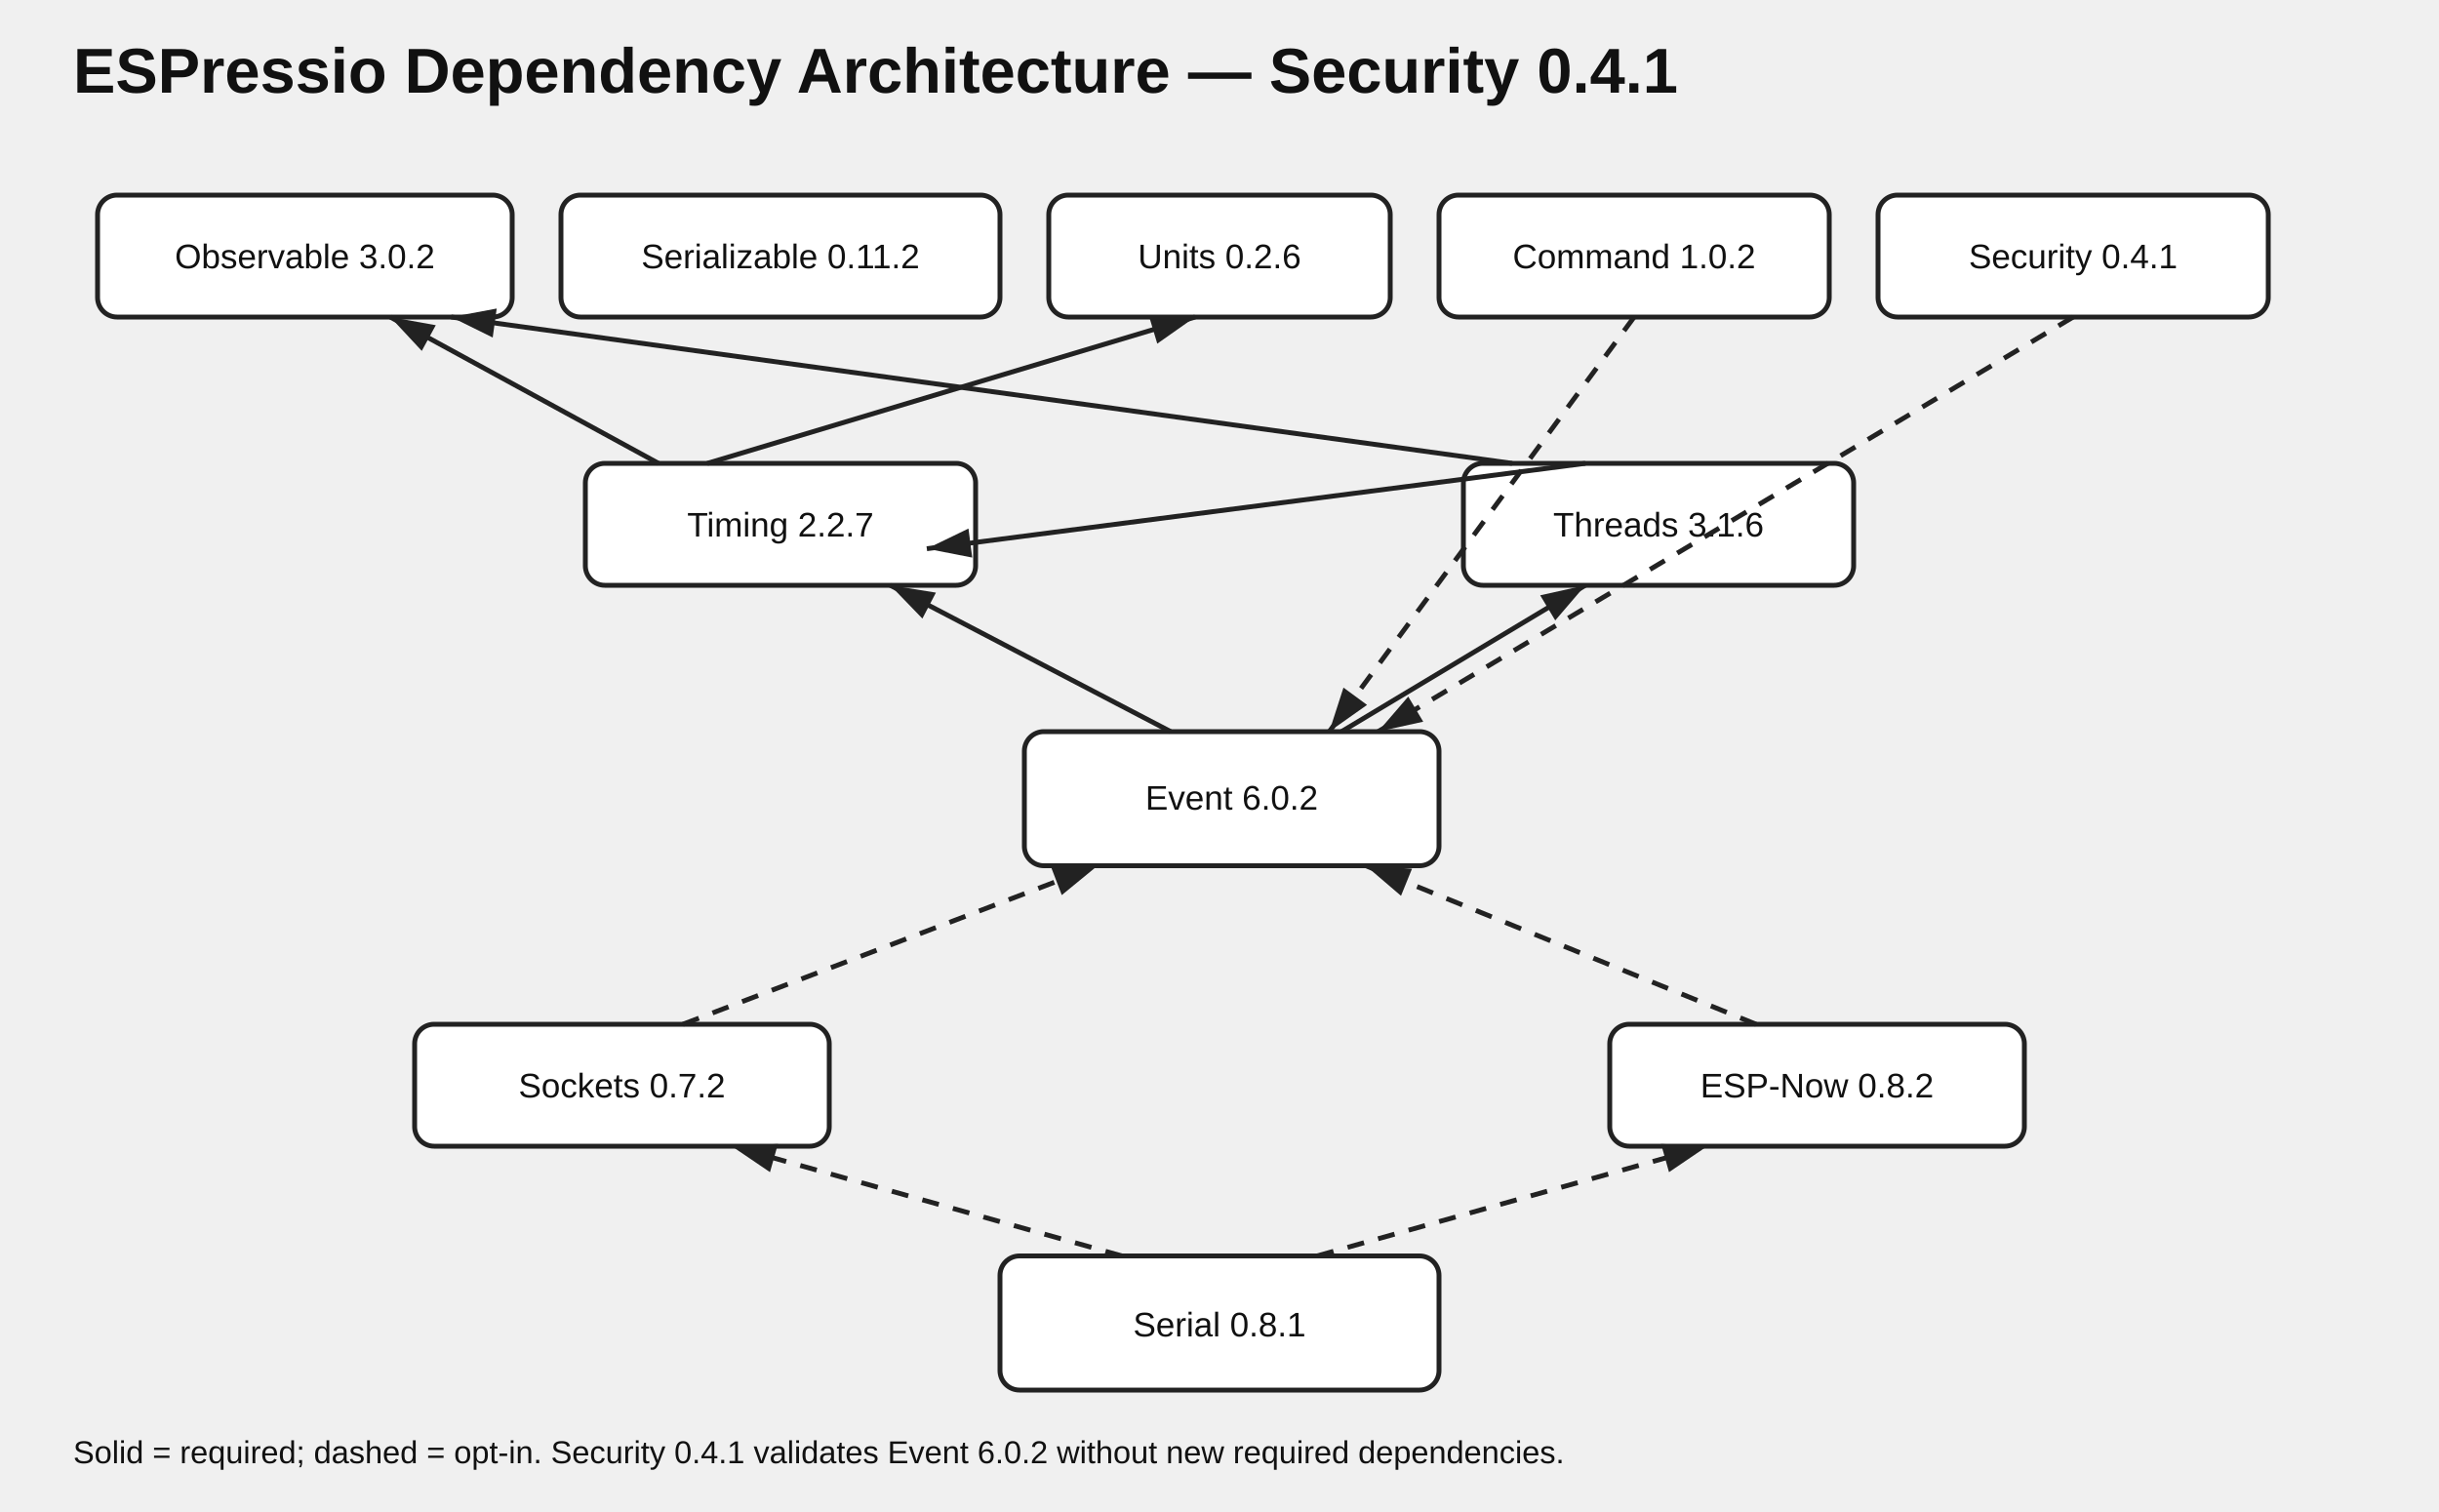
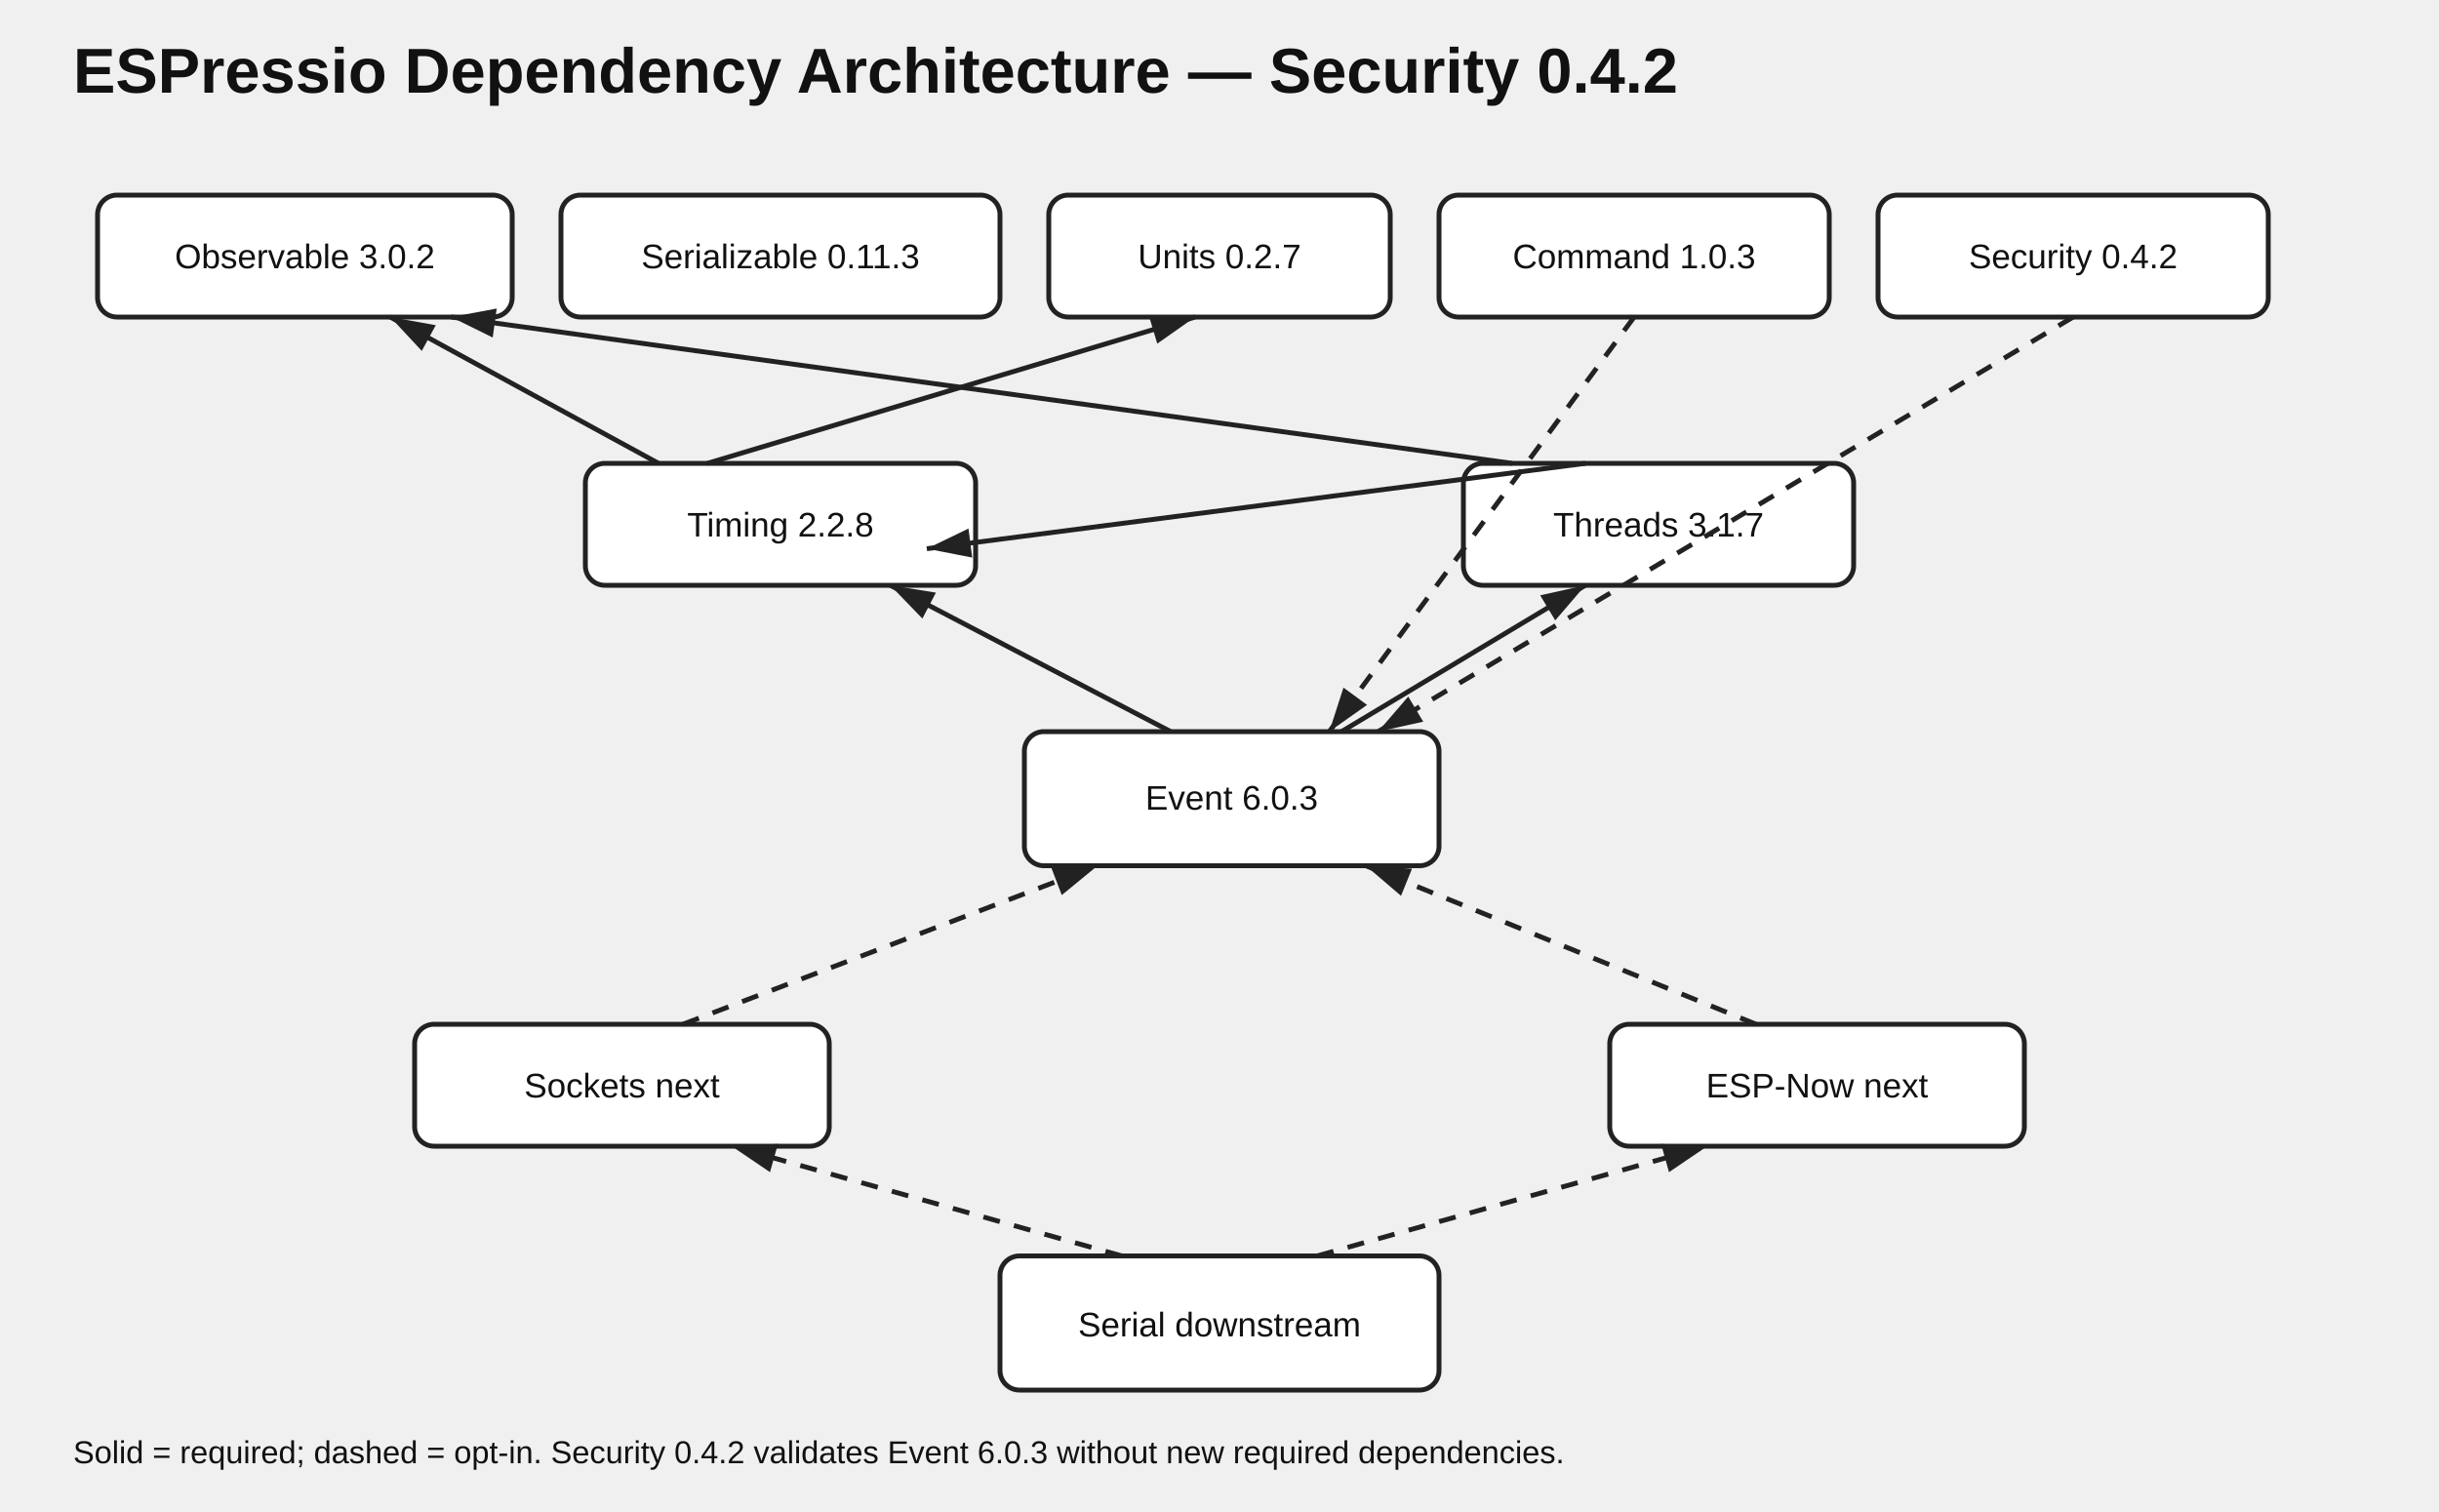
<svg xmlns="http://www.w3.org/2000/svg" width="1000" height="620" viewBox="0 0 1000 620">
  <style>text{font-family:Arial,sans-serif;fill:#111}.t{font-size:26px;font-weight:700}.n{fill:#fff;stroke:#222;stroke-width:2}.l{font-size:14px;text-anchor:middle}.e{stroke:#222;stroke-width:2;fill:none;marker-end:url(#a)}.o{stroke-dasharray:7 6}.note{font-size:13px}</style>
  <defs>
    <marker id="a" markerWidth="10" markerHeight="10" refX="9" refY="3" orient="auto">
      <path d="M0,0 L0,6 L9,3 z" fill="#222" />
    </marker>
  </defs>
-   <text class="t" x="30" y="38">ESPressio Dependency Architecture — Security 0.4.1</text>
+   <text class="t" x="30" y="38">ESPressio Dependency Architecture — Security 0.4.2</text>
  <rect class="n" x="40" y="80" width="170" height="50" rx="8" />
  <text class="l" x="125" y="110">Observable 3.0.2</text>
  <rect class="n" x="230" y="80" width="180" height="50" rx="8" />
-   <text class="l" x="320" y="110">Serializable 0.11.2</text>
+   <text class="l" x="320" y="110">Serializable 0.11.3</text>
  <rect class="n" x="430" y="80" width="140" height="50" rx="8" />
-   <text class="l" x="500" y="110">Units 0.2.6</text>
+   <text class="l" x="500" y="110">Units 0.2.7</text>
  <rect class="n" x="590" y="80" width="160" height="50" rx="8" />
-   <text class="l" x="670" y="110">Command 1.0.2</text>
+   <text class="l" x="670" y="110">Command 1.0.3</text>
  <rect class="n" x="770" y="80" width="160" height="50" rx="8" />
-   <text class="l" x="850" y="110">Security 0.4.1</text>
+   <text class="l" x="850" y="110">Security 0.4.2</text>
  <rect class="n" x="240" y="190" width="160" height="50" rx="8" />
-   <text class="l" x="320" y="220">Timing 2.2.7</text>
+   <text class="l" x="320" y="220">Timing 2.2.8</text>
  <rect class="n" x="600" y="190" width="160" height="50" rx="8" />
-   <text class="l" x="680" y="220">Threads 3.1.6</text>
+   <text class="l" x="680" y="220">Threads 3.1.7</text>
  <rect class="n" x="420" y="300" width="170" height="55" rx="8" />
-   <text class="l" x="505" y="332">Event 6.0.2</text>
+   <text class="l" x="505" y="332">Event 6.0.3</text>
  <rect class="n" x="170" y="420" width="170" height="50" rx="8" />
-   <text class="l" x="255" y="450">Sockets 0.7.2</text>
+   <text class="l" x="255" y="450">Sockets next</text>
  <rect class="n" x="660" y="420" width="170" height="50" rx="8" />
-   <text class="l" x="745" y="450">ESP-Now 0.8.2</text>
+   <text class="l" x="745" y="450">ESP-Now next</text>
  <rect class="n" x="410" y="515" width="180" height="55" rx="8" />
-   <text class="l" x="500" y="548">Serial 0.8.1</text>
+   <text class="l" x="500" y="548">Serial downstream</text>
  <path class="e" d="M290 190 L490 130" />
  <path class="e" d="M270 190 L160 130" />
  <path class="e" d="M650 190 L380 225" />
  <path class="e" d="M620 190 L185 130" />
  <path class="e" d="M480 300 L365 240" />
  <path class="e" d="M550 300 L650 240" />
  <path class="o e" d="M670 130 L545 300" />
  <path class="o e" d="M850 130 L565 300" />
  <path class="o e" d="M280 420 L450 355" />
  <path class="o e" d="M720 420 L560 355" />
  <path class="o e" d="M460 515 L300 470" />
  <path class="o e" d="M540 515 L700 470" />
-   <text class="note" x="30" y="600">Solid = required; dashed = opt-in. Security 0.4.1 validates Event 6.0.2 without new required dependencies.</text>
+   <text class="note" x="30" y="600">Solid = required; dashed = opt-in. Security 0.4.2 validates Event 6.0.3 without new required dependencies.</text>
</svg>
